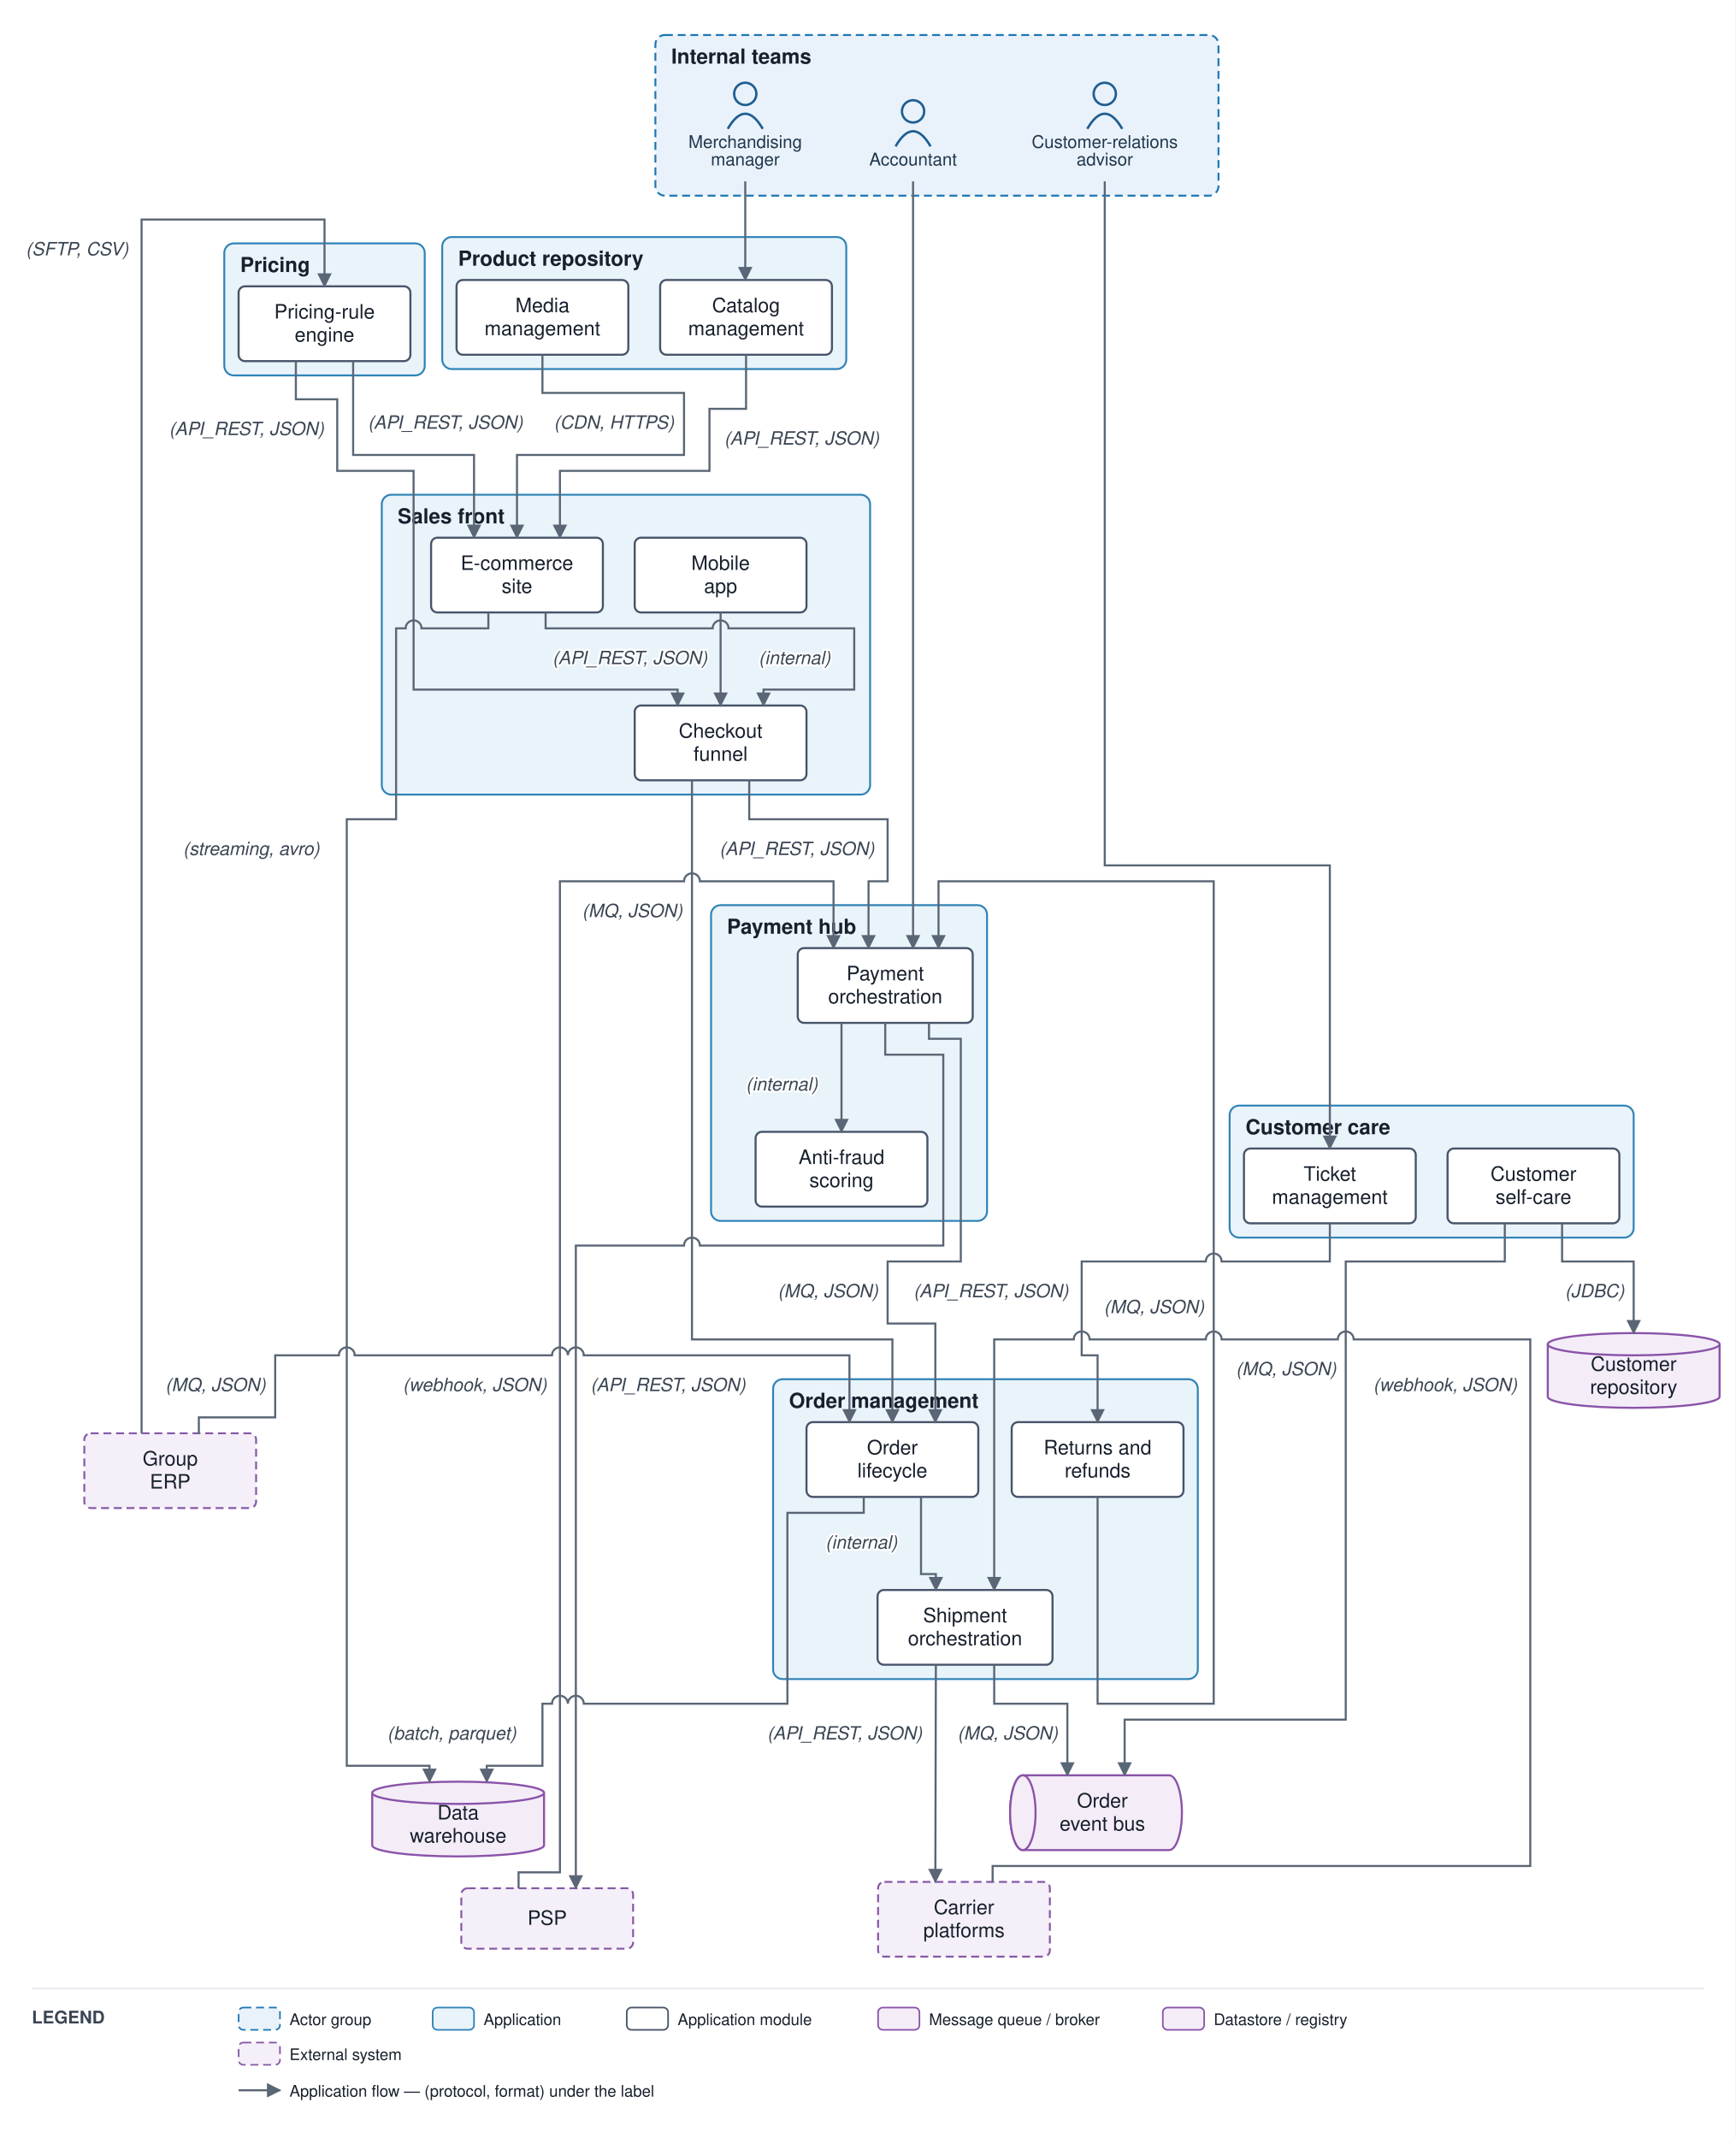
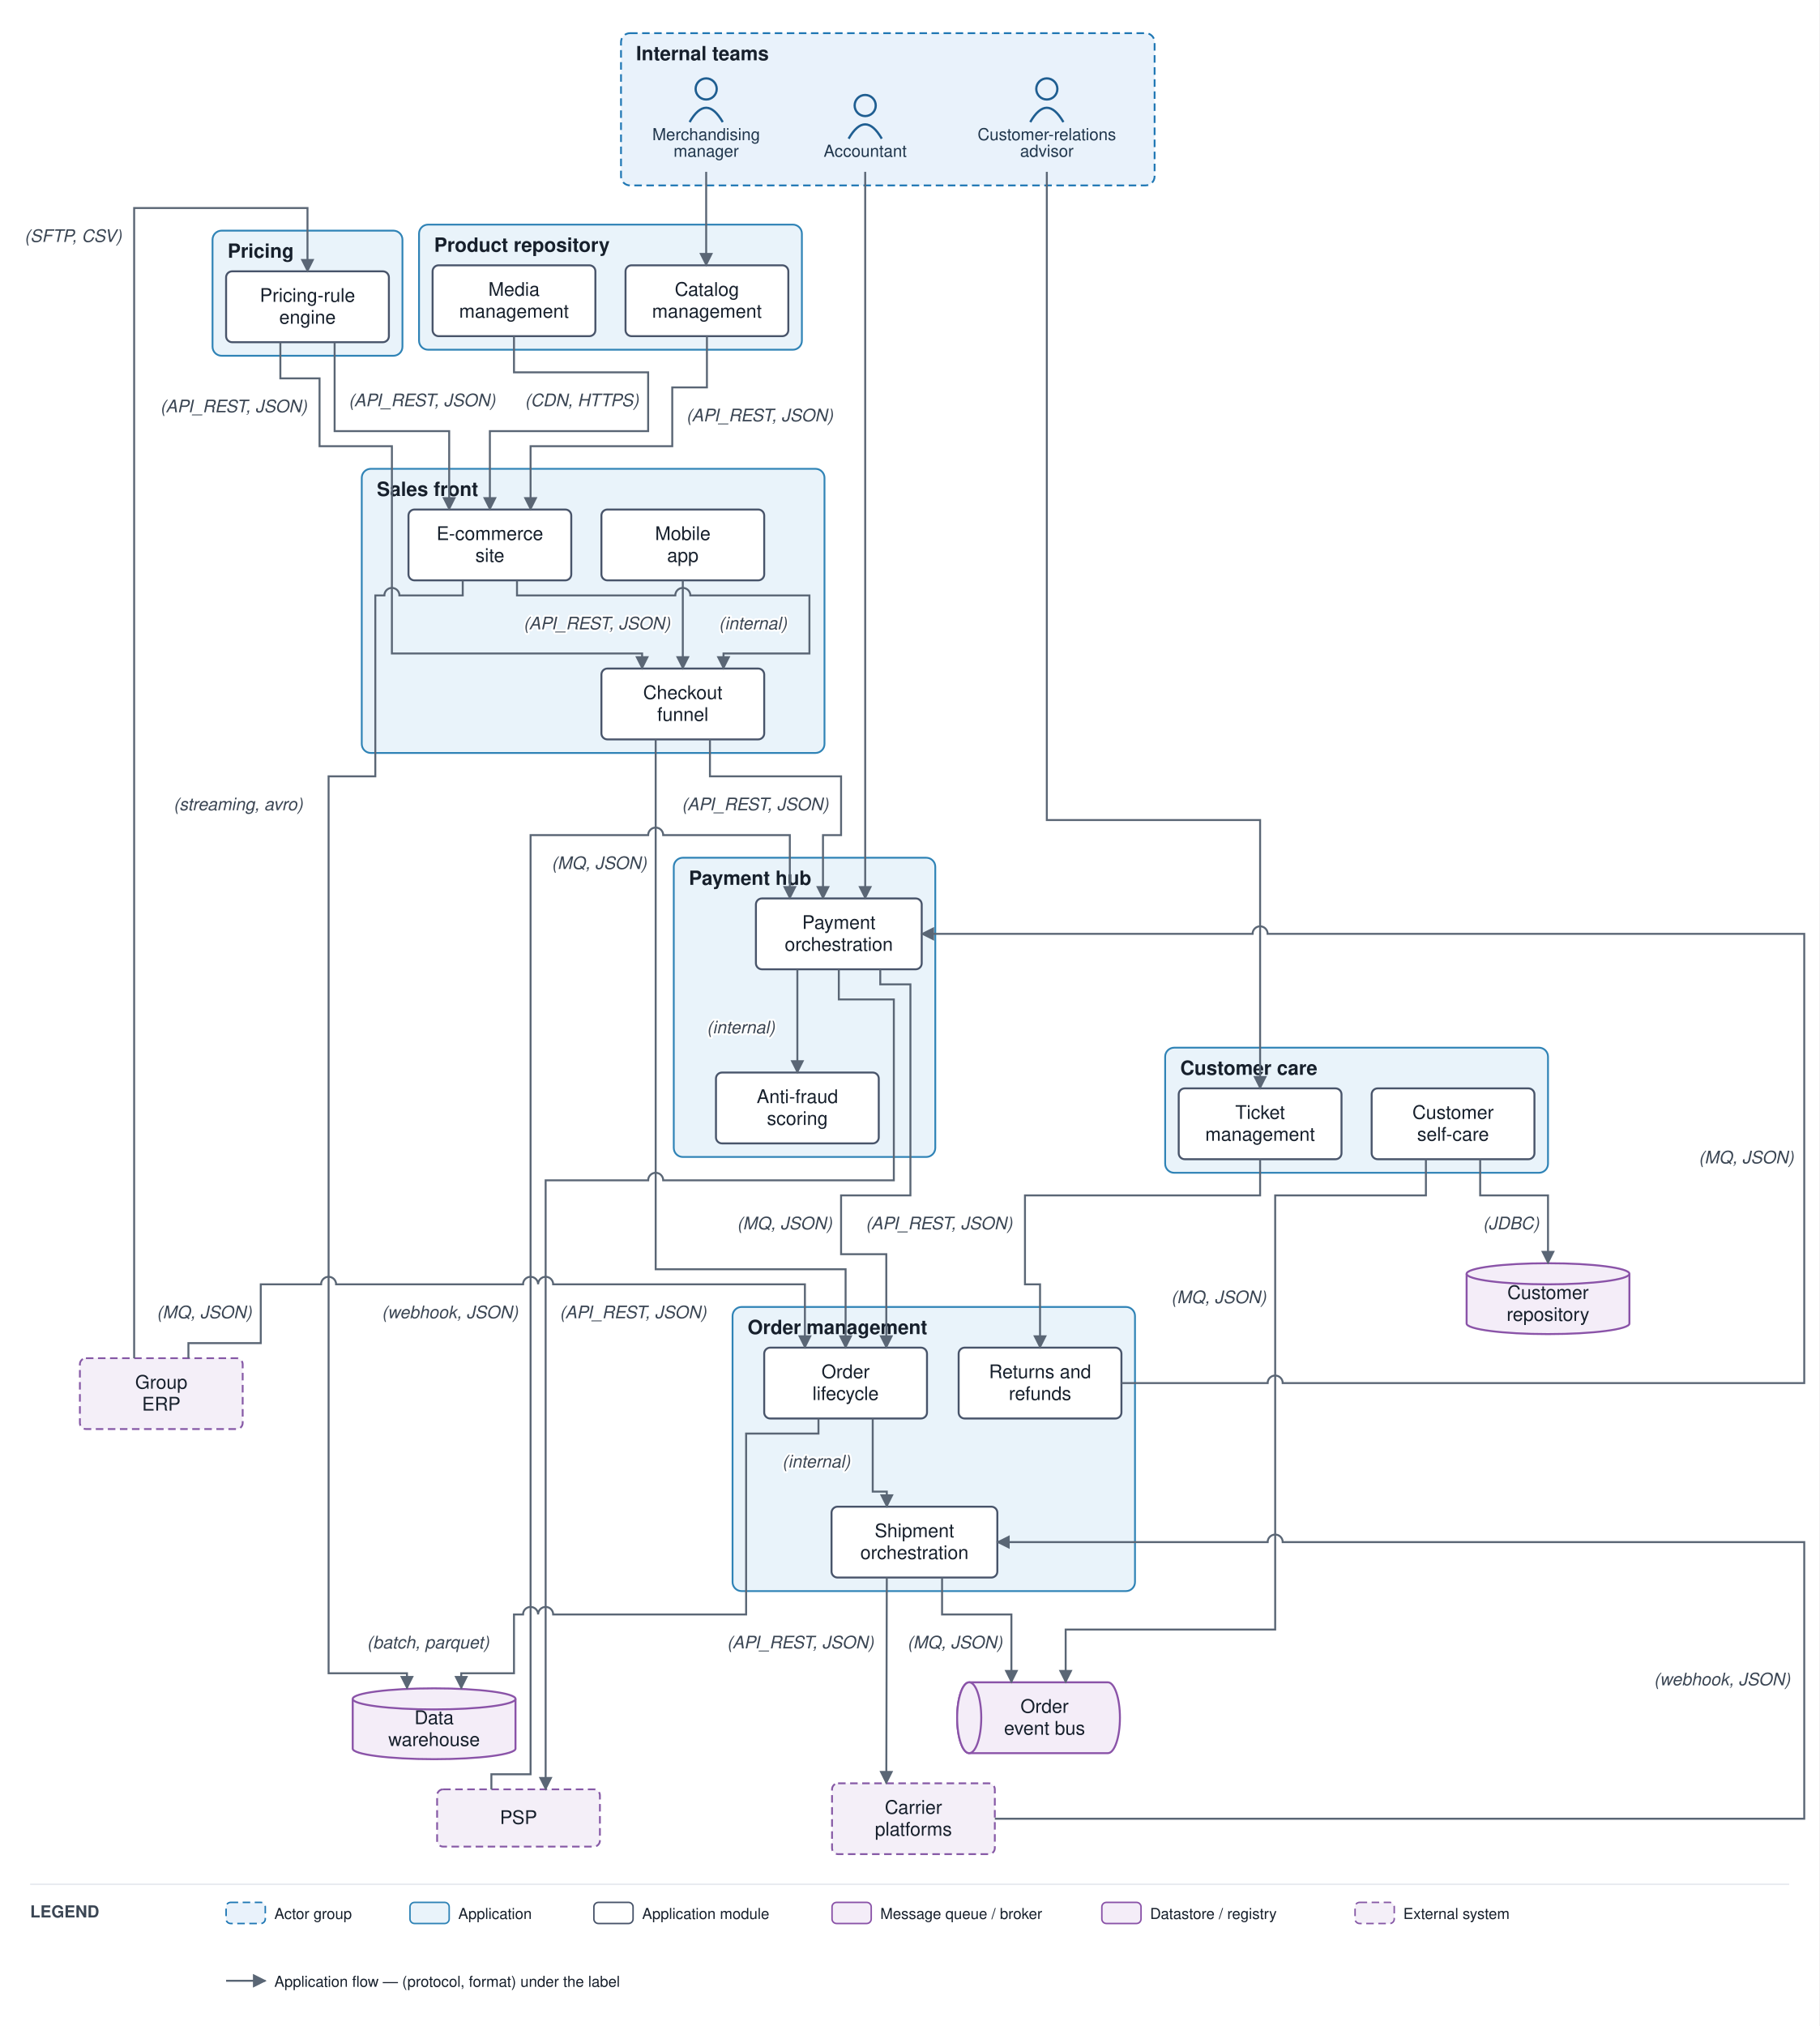
- <svg xmlns="http://www.w3.org/2000/svg" viewBox="0 0 1091 1344" font-family="Helvetica,Arial,sans-serif">
+ <svg xmlns="http://www.w3.org/2000/svg" viewBox="0 0 1207 1344" font-family="Helvetica,Arial,sans-serif">
  <defs>
    <marker id="arr" viewBox="0 0 10 10" refX="9" refY="5" markerWidth="7" markerHeight="7" orient="auto-start-reverse">
      <path d="M0,0 L10,5 L0,10 z" fill="#5a6675" />
    </marker>
  </defs>
-   <rect width="1091" height="1344" fill="#ffffff" />
+   <rect width="1207" height="1344" fill="#ffffff" />
  <rect x="412" y="22" width="354" height="101" rx="6" fill="#e9f2fb" stroke="#1f77b4" stroke-width="1.2" stroke-dasharray="5 3" />
  <text x="422" y="40" font-size="13" font-weight="bold" fill="#17202c">Internal teams</text>
  <rect x="240" y="311" width="307" height="188.5" rx="6" fill="#e9f3fa" stroke="#2f83b6" stroke-width="1.2" />
  <text x="250" y="329" font-size="13" font-weight="bold" fill="#17202c">Sales front</text>
  <rect x="486" y="867" width="267" height="188.5" rx="6" fill="#e9f3fa" stroke="#2f83b6" stroke-width="1.2" />
  <text x="496" y="885" font-size="13" font-weight="bold" fill="#17202c">Order management</text>
  <rect x="278" y="149" width="254" height="83" rx="6" fill="#e9f3fa" stroke="#2f83b6" stroke-width="1.2" />
  <text x="288" y="167" font-size="13" font-weight="bold" fill="#17202c">Product repository</text>
  <rect x="141" y="153" width="126" height="83" rx="6" fill="#e9f3fa" stroke="#2f83b6" stroke-width="1.2" />
  <text x="151" y="171" font-size="13" font-weight="bold" fill="#17202c">Pricing</text>
  <rect x="447" y="569" width="173.5" height="198.5" rx="6" fill="#e9f3fa" stroke="#2f83b6" stroke-width="1.2" />
  <text x="457" y="587" font-size="13" font-weight="bold" fill="#17202c">Payment hub</text>
  <rect x="773" y="695" width="254" height="83" rx="6" fill="#e9f3fa" stroke="#2f83b6" stroke-width="1.2" />
  <text x="783" y="713" font-size="13" font-weight="bold" fill="#17202c">Customer care</text>
  <circle cx="468.5" cy="59" r="7" fill="none" stroke="#1f5e91" stroke-width="1.5" />
  <path d="M 457.5 81 q 11 -19 22 0" fill="none" stroke="#1f5e91" stroke-width="1.5" />
  <text x="468.5" y="93" font-size="11" text-anchor="middle" fill="#20364c">Merchandising</text>
  <text x="468.5" y="104" font-size="11" text-anchor="middle" fill="#20364c">manager</text>
  <circle cx="694.5" cy="59" r="7" fill="none" stroke="#1f5e91" stroke-width="1.5" />
  <path d="M 683.5 81 q 11 -19 22 0" fill="none" stroke="#1f5e91" stroke-width="1.5" />
  <text x="694.5" y="93" font-size="11" text-anchor="middle" fill="#20364c">Customer-relations</text>
  <text x="694.5" y="104" font-size="11" text-anchor="middle" fill="#20364c">advisor</text>
  <circle cx="574" cy="70" r="7" fill="none" stroke="#1f5e91" stroke-width="1.5" />
  <path d="M 563 92 q 11 -19 22 0" fill="none" stroke="#1f5e91" stroke-width="1.5" />
  <text x="574" y="104" font-size="11" text-anchor="middle" fill="#20364c">Accountant</text>
  <rect x="271" y="338" width="108" height="47" rx="4" fill="#ffffff" stroke="#48546a" stroke-width="1.3" />
  <text x="325" y="358.25" font-size="12.5" text-anchor="middle" fill="#17202c">E-commerce</text>
  <text x="325" y="372.75" font-size="12.5" text-anchor="middle" fill="#17202c">site</text>
  <rect x="399" y="338" width="108" height="47" rx="4" fill="#ffffff" stroke="#48546a" stroke-width="1.3" />
  <text x="453" y="358.25" font-size="12.5" text-anchor="middle" fill="#17202c">Mobile</text>
  <text x="453" y="372.75" font-size="12.5" text-anchor="middle" fill="#17202c">app</text>
  <rect x="399" y="443.5" width="108" height="47" rx="4" fill="#ffffff" stroke="#48546a" stroke-width="1.3" />
  <text x="453" y="463.75" font-size="12.5" text-anchor="middle" fill="#17202c">Checkout</text>
  <text x="453" y="478.25" font-size="12.5" text-anchor="middle" fill="#17202c">funnel</text>
  <rect x="507" y="894" width="108" height="47" rx="4" fill="#ffffff" stroke="#48546a" stroke-width="1.3" />
  <text x="561" y="914.25" font-size="12.5" text-anchor="middle" fill="#17202c">Order</text>
  <text x="561" y="928.75" font-size="12.5" text-anchor="middle" fill="#17202c">lifecycle</text>
  <rect x="551.667" y="999.5" width="110" height="47" rx="4" fill="#ffffff" stroke="#48546a" stroke-width="1.3" />
  <text x="606.667" y="1019.75" font-size="12.5" text-anchor="middle" fill="#17202c">Shipment</text>
  <text x="606.667" y="1034.25" font-size="12.5" text-anchor="middle" fill="#17202c">orchestration</text>
  <rect x="636" y="894" width="108" height="47" rx="4" fill="#ffffff" stroke="#48546a" stroke-width="1.3" />
  <text x="690" y="914.25" font-size="12.5" text-anchor="middle" fill="#17202c">Returns and</text>
  <text x="690" y="928.75" font-size="12.5" text-anchor="middle" fill="#17202c">refunds</text>
  <rect x="415" y="176" width="108" height="47" rx="4" fill="#ffffff" stroke="#48546a" stroke-width="1.3" />
  <text x="469" y="196.25" font-size="12.5" text-anchor="middle" fill="#17202c">Catalog</text>
  <text x="469" y="210.75" font-size="12.5" text-anchor="middle" fill="#17202c">management</text>
  <rect x="287" y="176" width="108" height="47" rx="4" fill="#ffffff" stroke="#48546a" stroke-width="1.3" />
  <text x="341" y="196.25" font-size="12.5" text-anchor="middle" fill="#17202c">Media</text>
  <text x="341" y="210.75" font-size="12.5" text-anchor="middle" fill="#17202c">management</text>
  <rect x="150" y="180" width="108" height="47" rx="4" fill="#ffffff" stroke="#48546a" stroke-width="1.3" />
  <text x="204" y="200.25" font-size="12.5" text-anchor="middle" fill="#17202c">Pricing-rule</text>
  <text x="204" y="214.75" font-size="12.5" text-anchor="middle" fill="#17202c">engine</text>
  <rect x="501.5" y="596" width="110" height="47" rx="4" fill="#ffffff" stroke="#48546a" stroke-width="1.3" />
  <text x="556.5" y="616.25" font-size="12.5" text-anchor="middle" fill="#17202c">Payment</text>
  <text x="556.5" y="630.75" font-size="12.5" text-anchor="middle" fill="#17202c">orchestration</text>
  <rect x="475" y="711.5" width="108" height="47" rx="4" fill="#ffffff" stroke="#48546a" stroke-width="1.3" />
  <text x="529" y="731.75" font-size="12.5" text-anchor="middle" fill="#17202c">Anti-fraud</text>
  <text x="529" y="746.25" font-size="12.5" text-anchor="middle" fill="#17202c">scoring</text>
  <rect x="782" y="722" width="108" height="47" rx="4" fill="#ffffff" stroke="#48546a" stroke-width="1.3" />
  <text x="836" y="742.25" font-size="12.5" text-anchor="middle" fill="#17202c">Ticket</text>
  <text x="836" y="756.75" font-size="12.5" text-anchor="middle" fill="#17202c">management</text>
  <rect x="910" y="722" width="108" height="47" rx="4" fill="#ffffff" stroke="#48546a" stroke-width="1.3" />
  <text x="964" y="742.25" font-size="12.5" text-anchor="middle" fill="#17202c">Customer</text>
  <text x="964" y="756.75" font-size="12.5" text-anchor="middle" fill="#17202c">self-care</text>
  <path d="M 643 1116 h 92 a 8 23.5 0 0 1 0 47 h -92 a 8 23.5 0 0 1 0 -47" fill="#f4edf8" stroke="#8a53a8" stroke-width="1.3" />
  <ellipse cx="643" cy="1139.5" rx="8" ry="23.5" fill="#f4edf8" stroke="#8a53a8" stroke-width="1.3" />
  <text x="693" y="1136.25" font-size="12.5" text-anchor="middle" fill="#17202c">Order</text>
  <text x="693" y="1150.75" font-size="12.5" text-anchor="middle" fill="#17202c">event bus</text>
  <path d="M 234 1127 v 33 a 54 7 0 0 0 108 0 v -33" fill="#f4edf8" stroke="#8a53a8" stroke-width="1.3" />
  <ellipse cx="288" cy="1127" rx="54" ry="7" fill="#f4edf8" stroke="#8a53a8" stroke-width="1.3" />
  <text x="288" y="1143.75" font-size="12.5" text-anchor="middle" fill="#17202c">Data</text>
  <text x="288" y="1158.25" font-size="12.5" text-anchor="middle" fill="#17202c">warehouse</text>
  <path d="M 973 845 v 33 a 54 7 0 0 0 108 0 v -33" fill="#f4edf8" stroke="#8a53a8" stroke-width="1.3" />
  <ellipse cx="1027" cy="845" rx="54" ry="7" fill="#f4edf8" stroke="#8a53a8" stroke-width="1.3" />
  <text x="1027" y="861.75" font-size="12.5" text-anchor="middle" fill="#17202c">Customer</text>
  <text x="1027" y="876.25" font-size="12.5" text-anchor="middle" fill="#17202c">repository</text>
  <rect x="290" y="1187" width="108" height="38" rx="4" fill="#f4eff8" stroke="#8659a6" stroke-width="1.2" stroke-dasharray="5 3" />
  <text x="344" y="1210" font-size="12.5" text-anchor="middle" fill="#17202c">PSP</text>
  <rect x="552" y="1183" width="108" height="47" rx="4" fill="#f4eff8" stroke="#8659a6" stroke-width="1.2" stroke-dasharray="5 3" />
  <text x="606" y="1203.25" font-size="12.5" text-anchor="middle" fill="#17202c">Carrier</text>
  <text x="606" y="1217.75" font-size="12.5" text-anchor="middle" fill="#17202c">platforms</text>
  <rect x="53" y="901" width="108" height="47" rx="4" fill="#f4eff8" stroke="#8659a6" stroke-width="1.2" stroke-dasharray="5 3" />
  <text x="107" y="921.25" font-size="12.5" text-anchor="middle" fill="#17202c">Group</text>
  <text x="107" y="935.75" font-size="12.5" text-anchor="middle" fill="#17202c">ERP</text>
  <path d="M 468.5 114 L 468.5 128 L 468.5 176" fill="none" stroke="#5a6675" stroke-width="1.3" marker-end="url(#arr)" />
  <path d="M 469 223 L 469 257 L 446 257 L 446 296 L 352 296 L 352 338" fill="none" stroke="#5a6675" stroke-width="1.3" marker-end="url(#arr)" />
  <text x="504" y="279.5" font-size="11.5" text-anchor="middle" fill="#3a4553" font-style="italic" stroke="#ffffff" stroke-width="2.5" paint-order="stroke" stroke-linejoin="round">(API_REST, JSON)</text>
  <path d="M 341 223 L 341 247 L 430 247 L 430 286 L 325 286 L 325 338" fill="none" stroke="#5a6675" stroke-width="1.3" marker-end="url(#arr)" />
  <text x="386" y="269.5" font-size="11.5" text-anchor="middle" fill="#3a4553" font-style="italic" stroke="#ffffff" stroke-width="2.5" paint-order="stroke" stroke-linejoin="round">(CDN, HTTPS)</text>
  <path d="M 222 227 L 222 286 L 298 286 L 298 338" fill="none" stroke="#5a6675" stroke-width="1.3" marker-end="url(#arr)" />
  <text x="280" y="269.5" font-size="11.5" text-anchor="middle" fill="#3a4553" font-style="italic" stroke="#ffffff" stroke-width="2.5" paint-order="stroke" stroke-linejoin="round">(API_REST, JSON)</text>
  <path d="M 186 227 L 186 251 L 212 251 L 212 296 L 260 296 L 260 433.5 L 426 433.5 L 426 443.5" fill="none" stroke="#5a6675" stroke-width="1.3" marker-end="url(#arr)" />
  <text x="155" y="273.5" font-size="11.5" text-anchor="middle" fill="#3a4553" font-style="italic" stroke="#ffffff" stroke-width="2.5" paint-order="stroke" stroke-linejoin="round">(API_REST, JSON)</text>
  <path d="M 89 901 L 89 138 L 204 138 L 204 180" fill="none" stroke="#5a6675" stroke-width="1.3" marker-end="url(#arr)" />
  <text x="48.5" y="160.5" font-size="11.5" text-anchor="middle" fill="#3a4553" font-style="italic" stroke="#ffffff" stroke-width="2.5" paint-order="stroke" stroke-linejoin="round">(SFTP, CSV)</text>
  <path d="M 343 385 L 343 395 L 448 395 A 5 5 0 0 1 458 395 L 537 395 L 537 433.5 L 480 433.5 L 480 443.5" fill="none" stroke="#5a6675" stroke-width="1.3" marker-end="url(#arr)" />
  <text x="499.5" y="417.5" font-size="11.5" text-anchor="middle" fill="#3a4553" font-style="italic" stroke="#ffffff" stroke-width="2.5" paint-order="stroke" stroke-linejoin="round">(internal)</text>
  <path d="M 453 385 L 453 443.5" fill="none" stroke="#5a6675" stroke-width="1.3" marker-end="url(#arr)" />
  <text x="396" y="417.5" font-size="11.5" text-anchor="middle" fill="#3a4553" font-style="italic" stroke="#ffffff" stroke-width="2.5" paint-order="stroke" stroke-linejoin="round">(API_REST, JSON)</text>
  <path d="M 435 490.5 L 435 842 L 561 842 L 561 894" fill="none" stroke="#5a6675" stroke-width="1.3" marker-end="url(#arr)" />
  <text x="397.5" y="576.5" font-size="11.5" text-anchor="middle" fill="#3a4553" font-style="italic" stroke="#ffffff" stroke-width="2.5" paint-order="stroke" stroke-linejoin="round">(MQ, JSON)</text>
  <path d="M 471 490.5 L 471 515 L 558 515 L 558 554 L 546 554 L 546 564 L 546 596" fill="none" stroke="#5a6675" stroke-width="1.3" marker-end="url(#arr)" />
  <text x="501" y="537.5" font-size="11.5" text-anchor="middle" fill="#3a4553" font-style="italic" stroke="#ffffff" stroke-width="2.5" paint-order="stroke" stroke-linejoin="round">(API_REST, JSON)</text>
  <path d="M 529 643 L 529 711.5" fill="none" stroke="#5a6675" stroke-width="1.3" marker-end="url(#arr)" />
  <text x="491.5" y="685.5" font-size="11.5" text-anchor="middle" fill="#3a4553" font-style="italic" stroke="#ffffff" stroke-width="2.5" paint-order="stroke" stroke-linejoin="round">(internal)</text>
  <path d="M 556.5 643 L 556.5 663 L 593 663 L 593 783 L 440 783 A 5 5 0 0 0 430 783 L 362 783 L 362 1187" fill="none" stroke="#5a6675" stroke-width="1.3" marker-end="url(#arr)" />
  <text x="420" y="874.5" font-size="11.5" text-anchor="middle" fill="#3a4553" font-style="italic" stroke="#ffffff" stroke-width="2.5" paint-order="stroke" stroke-linejoin="round">(API_REST, JSON)</text>
  <path d="M 326 1187 L 326 1177 L 352 1177 L 352 554 L 430 554 A 5 5 0 0 1 440 554 L 524 554 L 524 564 L 524 596" fill="none" stroke="#5a6675" stroke-width="1.3" marker-end="url(#arr)" />
  <text x="298.5" y="874.5" font-size="11.5" text-anchor="middle" fill="#3a4553" font-style="italic" stroke="#ffffff" stroke-width="2.5" paint-order="stroke" stroke-linejoin="round">(webhook, JSON)</text>
  <path d="M 584 643 L 584 653 L 604 653 L 604 793 L 558 793 L 558 832 L 588 832 L 588 894" fill="none" stroke="#5a6675" stroke-width="1.3" marker-end="url(#arr)" />
  <text x="520.5" y="815.5" font-size="11.5" text-anchor="middle" fill="#3a4553" font-style="italic" stroke="#ffffff" stroke-width="2.5" paint-order="stroke" stroke-linejoin="round">(MQ, JSON)</text>
  <path d="M 579 941 L 579 989.5 L 588.333 989.5 L 588.333 999.5" fill="none" stroke="#5a6675" stroke-width="1.3" marker-end="url(#arr)" />
  <text x="541.5" y="973.5" font-size="11.5" text-anchor="middle" fill="#3a4553" font-style="italic" stroke="#ffffff" stroke-width="2.5" paint-order="stroke" stroke-linejoin="round">(internal)</text>
  <path d="M 588.333 1046.5 L 588 1183" fill="none" stroke="#5a6675" stroke-width="1.3" marker-end="url(#arr)" />
  <text x="531" y="1093.5" font-size="11.5" text-anchor="middle" fill="#3a4553" font-style="italic" stroke="#ffffff" stroke-width="2.5" paint-order="stroke" stroke-linejoin="round">(API_REST, JSON)</text>
-   <path d="M 624 1183 L 624 1173 L 962 1173 L 962 842 L 851 842 A 5 5 0 0 0 841 842 L 768 842 A 5 5 0 0 0 758 842 L 685 842 A 5 5 0 0 0 675 842 L 625 842 L 625 999.5" fill="none" stroke="#5a6675" stroke-width="1.3" marker-end="url(#arr)" />
-   <text x="908.5" y="874.5" font-size="11.5" text-anchor="middle" fill="#3a4553" font-style="italic" stroke="#ffffff" stroke-width="2.5" paint-order="stroke" stroke-linejoin="round">(webhook, JSON)</text>
+   <path d="M 660 1206.5 L 1197 1206.5 L 1197 1023 L 851 1023 A 5 5 0 0 0 841 1023 L 661.667 1023" fill="none" stroke="#5a6675" stroke-width="1.3" marker-end="url(#arr)" />
+   <text x="1142.5" y="1118" font-size="11.5" text-anchor="middle" fill="#3a4553" font-style="italic" stroke="#ffffff" stroke-width="2.5" paint-order="stroke" stroke-linejoin="round">(webhook, JSON)</text>
  <path d="M 625 1046.5 L 625 1071 L 671 1071 L 671 1116" fill="none" stroke="#5a6675" stroke-width="1.3" marker-end="url(#arr)" />
  <text x="633.5" y="1093.5" font-size="11.5" text-anchor="middle" fill="#3a4553" font-style="italic" stroke="#ffffff" stroke-width="2.5" paint-order="stroke" stroke-linejoin="round">(MQ, JSON)</text>
  <path d="M 946 769 L 946 793 L 846 793 L 846 1081 L 707 1081 L 707 1116" fill="none" stroke="#5a6675" stroke-width="1.3" marker-end="url(#arr)" />
  <text x="808.5" y="864.5" font-size="11.5" text-anchor="middle" fill="#3a4553" font-style="italic" stroke="#ffffff" stroke-width="2.5" paint-order="stroke" stroke-linejoin="round">(MQ, JSON)</text>
  <path d="M 694.5 114 L 694.5 544 L 836 544 L 836 722" fill="none" stroke="#5a6675" stroke-width="1.3" marker-end="url(#arr)" />
-   <path d="M 836 769 L 836 793 L 768 793 A 5 5 0 0 0 758 793 L 680 793 L 680 852 L 690 852 L 690 894" fill="none" stroke="#5a6675" stroke-width="1.3" marker-end="url(#arr)" />
+   <path d="M 836 769 L 836 793 L 680 793 L 680 852 L 690 852 L 690 894" fill="none" stroke="#5a6675" stroke-width="1.3" marker-end="url(#arr)" />
  <text x="623" y="815.5" font-size="11.5" text-anchor="middle" fill="#3a4553" font-style="italic" stroke="#ffffff" stroke-width="2.5" paint-order="stroke" stroke-linejoin="round">(API_REST, JSON)</text>
-   <path d="M 690 941 L 690 1071 L 763 1071 L 763 554 L 590 554 L 590 564 L 590 596" fill="none" stroke="#5a6675" stroke-width="1.3" marker-end="url(#arr)" />
-   <text x="725.5" y="825.5" font-size="11.5" text-anchor="middle" fill="#3a4553" font-style="italic" stroke="#ffffff" stroke-width="2.5" paint-order="stroke" stroke-linejoin="round">(MQ, JSON)</text>
+   <path d="M 744 917.5 L 841 917.5 A 5 5 0 0 1 851 917.5 L 1197 917.5 L 1197 619.5 L 841 619.5 A 5 5 0 0 0 831 619.5 L 611.5 619.5" fill="none" stroke="#5a6675" stroke-width="1.3" marker-end="url(#arr)" />
+   <text x="1158.5" y="771.75" font-size="11.5" text-anchor="middle" fill="#3a4553" font-style="italic" stroke="#ffffff" stroke-width="2.5" paint-order="stroke" stroke-linejoin="round">(MQ, JSON)</text>
  <path d="M 982 769 L 982 793 L 1027 793 L 1027 838" fill="none" stroke="#5a6675" stroke-width="1.3" marker-end="url(#arr)" />
  <text x="1002.5" y="815.5" font-size="11.5" text-anchor="middle" fill="#3a4553" font-style="italic" stroke="#ffffff" stroke-width="2.5" paint-order="stroke" stroke-linejoin="round">(JDBC)</text>
  <path d="M 543 941 L 543 951 L 495 951 L 495 1071 L 367 1071 A 5 5 0 0 0 357 1071 L 357 1071 A 5 5 0 0 0 347 1071 L 341 1071 L 341 1110 L 306 1110 L 306 1120" fill="none" stroke="#5a6675" stroke-width="1.3" marker-end="url(#arr)" />
  <text x="284" y="1093.5" font-size="11.5" text-anchor="middle" fill="#3a4553" font-style="italic" stroke="#ffffff" stroke-width="2.5" paint-order="stroke" stroke-linejoin="round">(batch, parquet)</text>
  <path d="M 307 385 L 307 395 L 265 395 A 5 5 0 0 0 255 395 L 249 395 L 249 515 L 218 515 L 218 1110 L 270 1110 L 270 1120" fill="none" stroke="#5a6675" stroke-width="1.3" marker-end="url(#arr)" />
  <text x="158" y="537.5" font-size="11.5" text-anchor="middle" fill="#3a4553" font-style="italic" stroke="#ffffff" stroke-width="2.5" paint-order="stroke" stroke-linejoin="round">(streaming, avro)</text>
  <path d="M 574 114 L 574 564 L 574 596" fill="none" stroke="#5a6675" stroke-width="1.3" marker-end="url(#arr)" />
  <path d="M 125 901 L 125 891 L 173 891 L 173 852 L 213 852 A 5 5 0 0 1 223 852 L 347 852 A 5 5 0 0 1 357 852 L 357 852 A 5 5 0 0 1 367 852 L 534 852 L 534 894" fill="none" stroke="#5a6675" stroke-width="1.3" marker-end="url(#arr)" />
  <text x="135.5" y="874.5" font-size="11.5" text-anchor="middle" fill="#3a4553" font-style="italic" stroke="#ffffff" stroke-width="2.5" paint-order="stroke" stroke-linejoin="round">(MQ, JSON)</text>
-   <line x1="20" y1="1250" x2="1071" y2="1250" stroke="#e6e9ee" stroke-width="1" />
+   <line x1="20" y1="1250" x2="1187" y2="1250" stroke="#e6e9ee" stroke-width="1" />
  <text x="20" y="1272" font-size="11" font-weight="bold" fill="#3a4553">LEGEND</text>
  <rect x="150" y="1262" width="26" height="14" rx="3" fill="#e9f2fb" stroke="#1f77b4" stroke-dasharray="5 3" />
  <text x="182" y="1273" font-size="10" fill="#17202c">Actor group</text>
  <rect x="272" y="1262" width="26" height="14" rx="3" fill="#e9f3fa" stroke="#2f83b6" />
  <text x="304" y="1273" font-size="10" fill="#17202c">Application</text>
  <rect x="394" y="1262" width="26" height="14" rx="3" fill="#ffffff" stroke="#48546a" />
  <text x="426" y="1273" font-size="10" fill="#17202c">Application module</text>
  <rect x="552" y="1262" width="26" height="14" rx="3" fill="#f4edf8" stroke="#8a53a8" />
  <text x="584" y="1273" font-size="10" fill="#17202c">Message queue / broker</text>
  <rect x="731" y="1262" width="26" height="14" rx="3" fill="#f4edf8" stroke="#8a53a8" />
  <text x="763" y="1273" font-size="10" fill="#17202c">Datastore / registry</text>
-   <rect x="150" y="1284" width="26" height="14" rx="3" fill="#f4eff8" stroke="#8659a6" stroke-dasharray="5 3" />
-   <text x="182" y="1295" font-size="10" fill="#17202c">External system</text>
+   <rect x="899" y="1262" width="26" height="14" rx="3" fill="#f4eff8" stroke="#8659a6" stroke-dasharray="5 3" />
+   <text x="931" y="1273" font-size="10" fill="#17202c">External system</text>
  <line x1="150" y1="1314" x2="176" y2="1314" stroke="#5a6675" stroke-width="1.3" marker-end="url(#arr)" />
  <text x="182" y="1318" font-size="10" fill="#17202c">Application flow — (protocol, format) under the label</text>
</svg>
